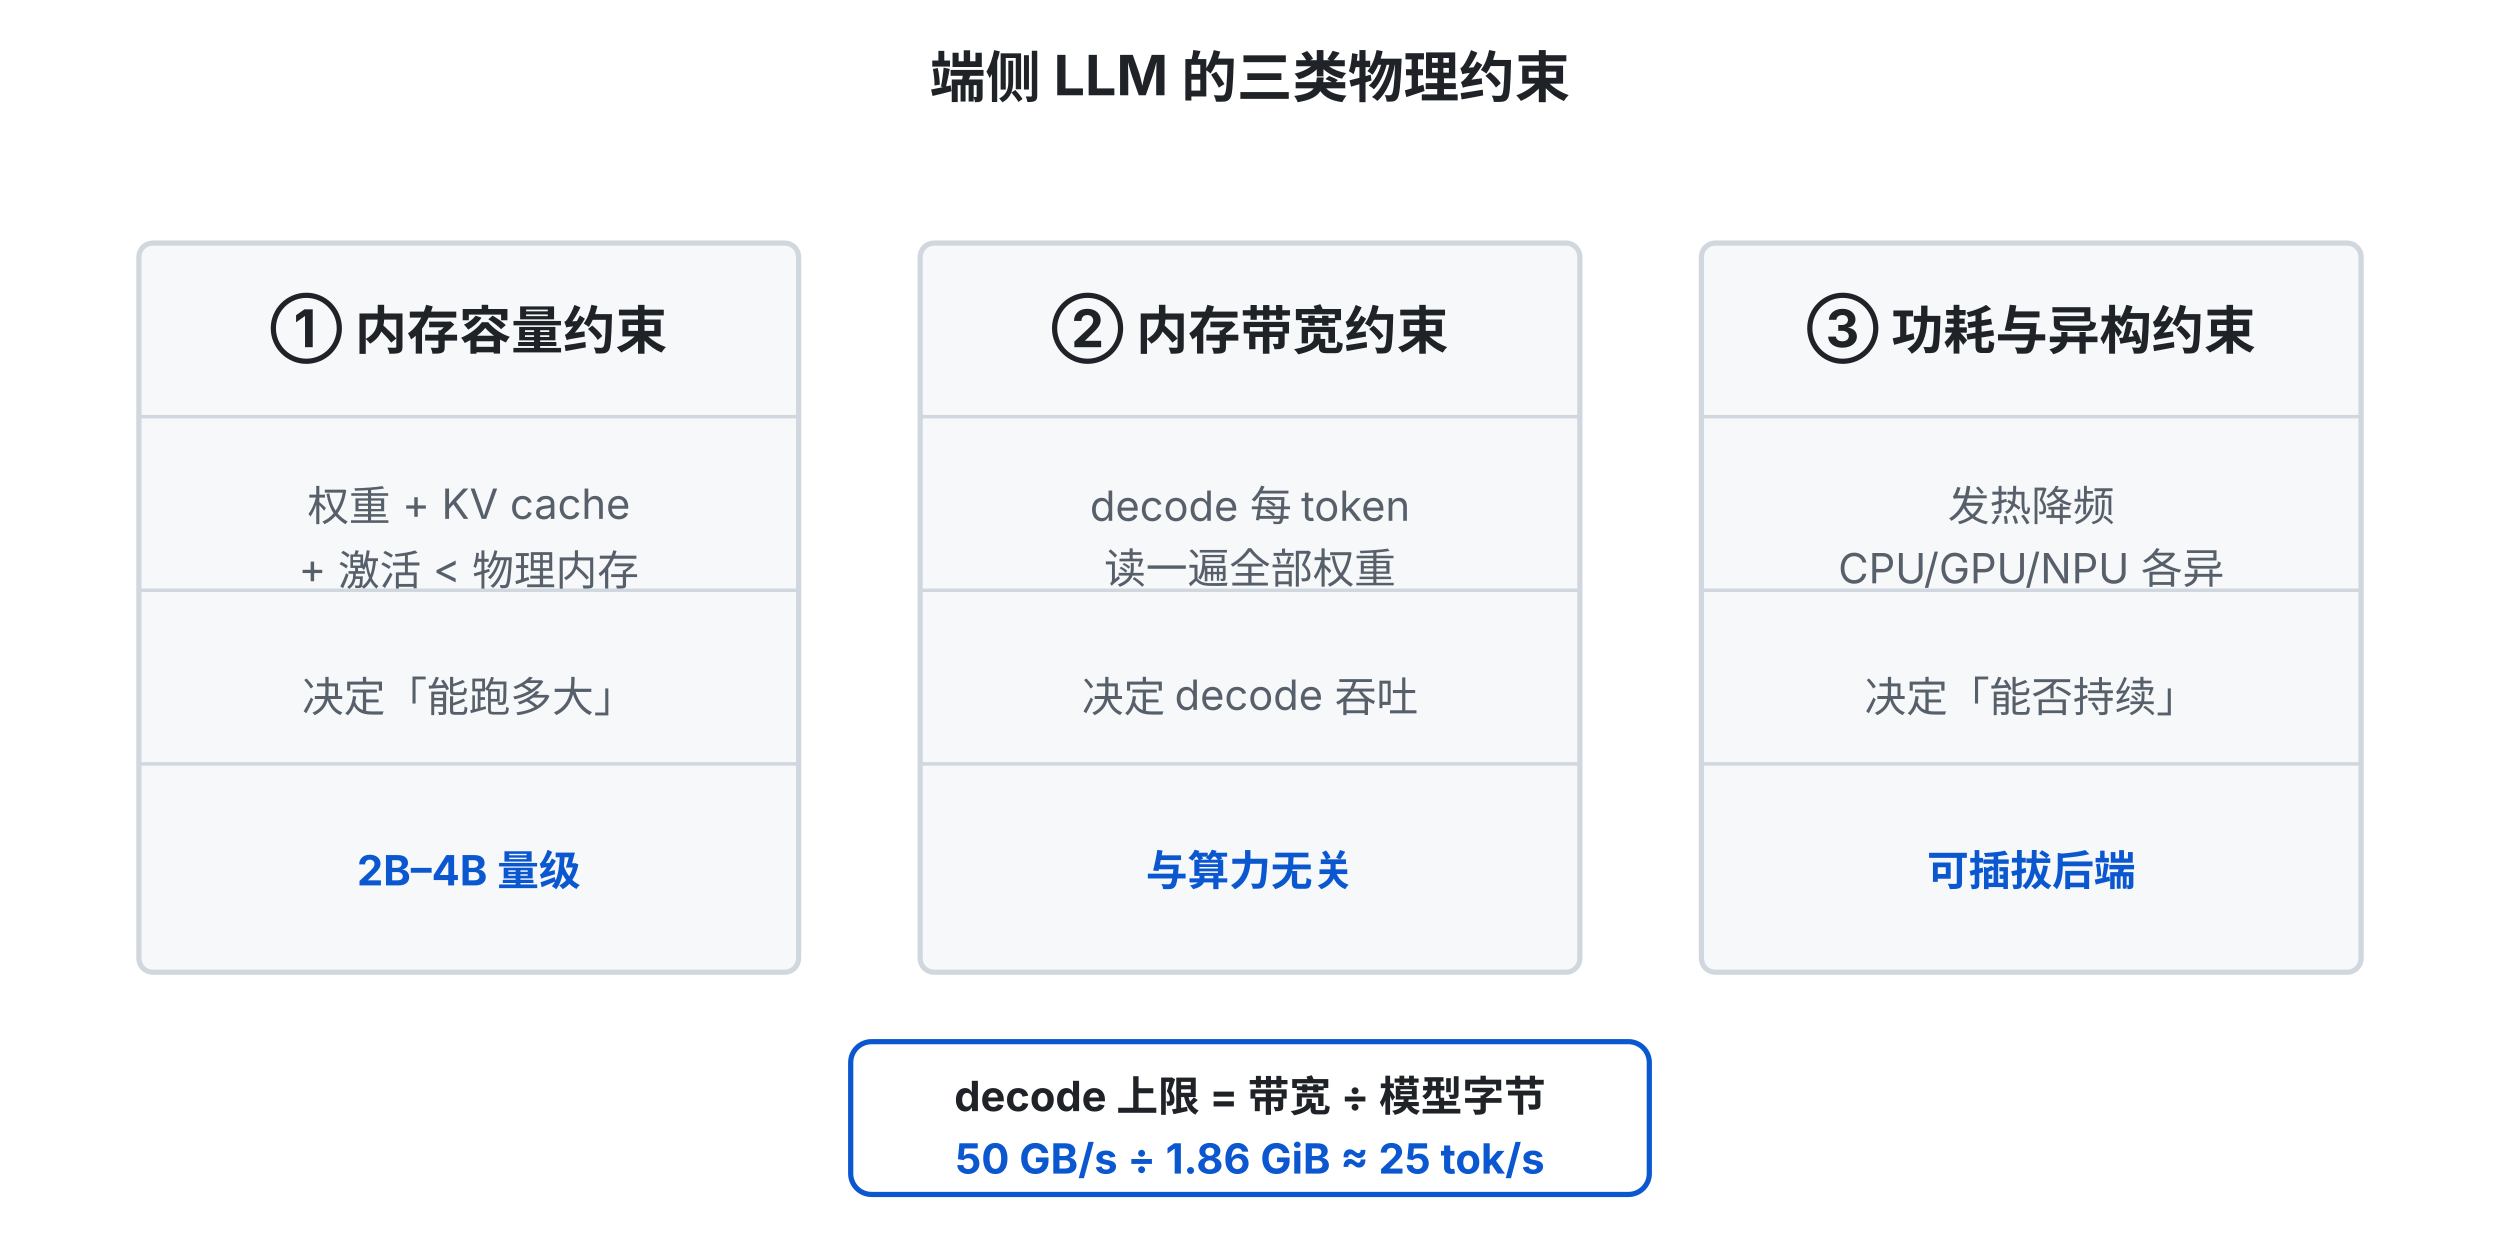
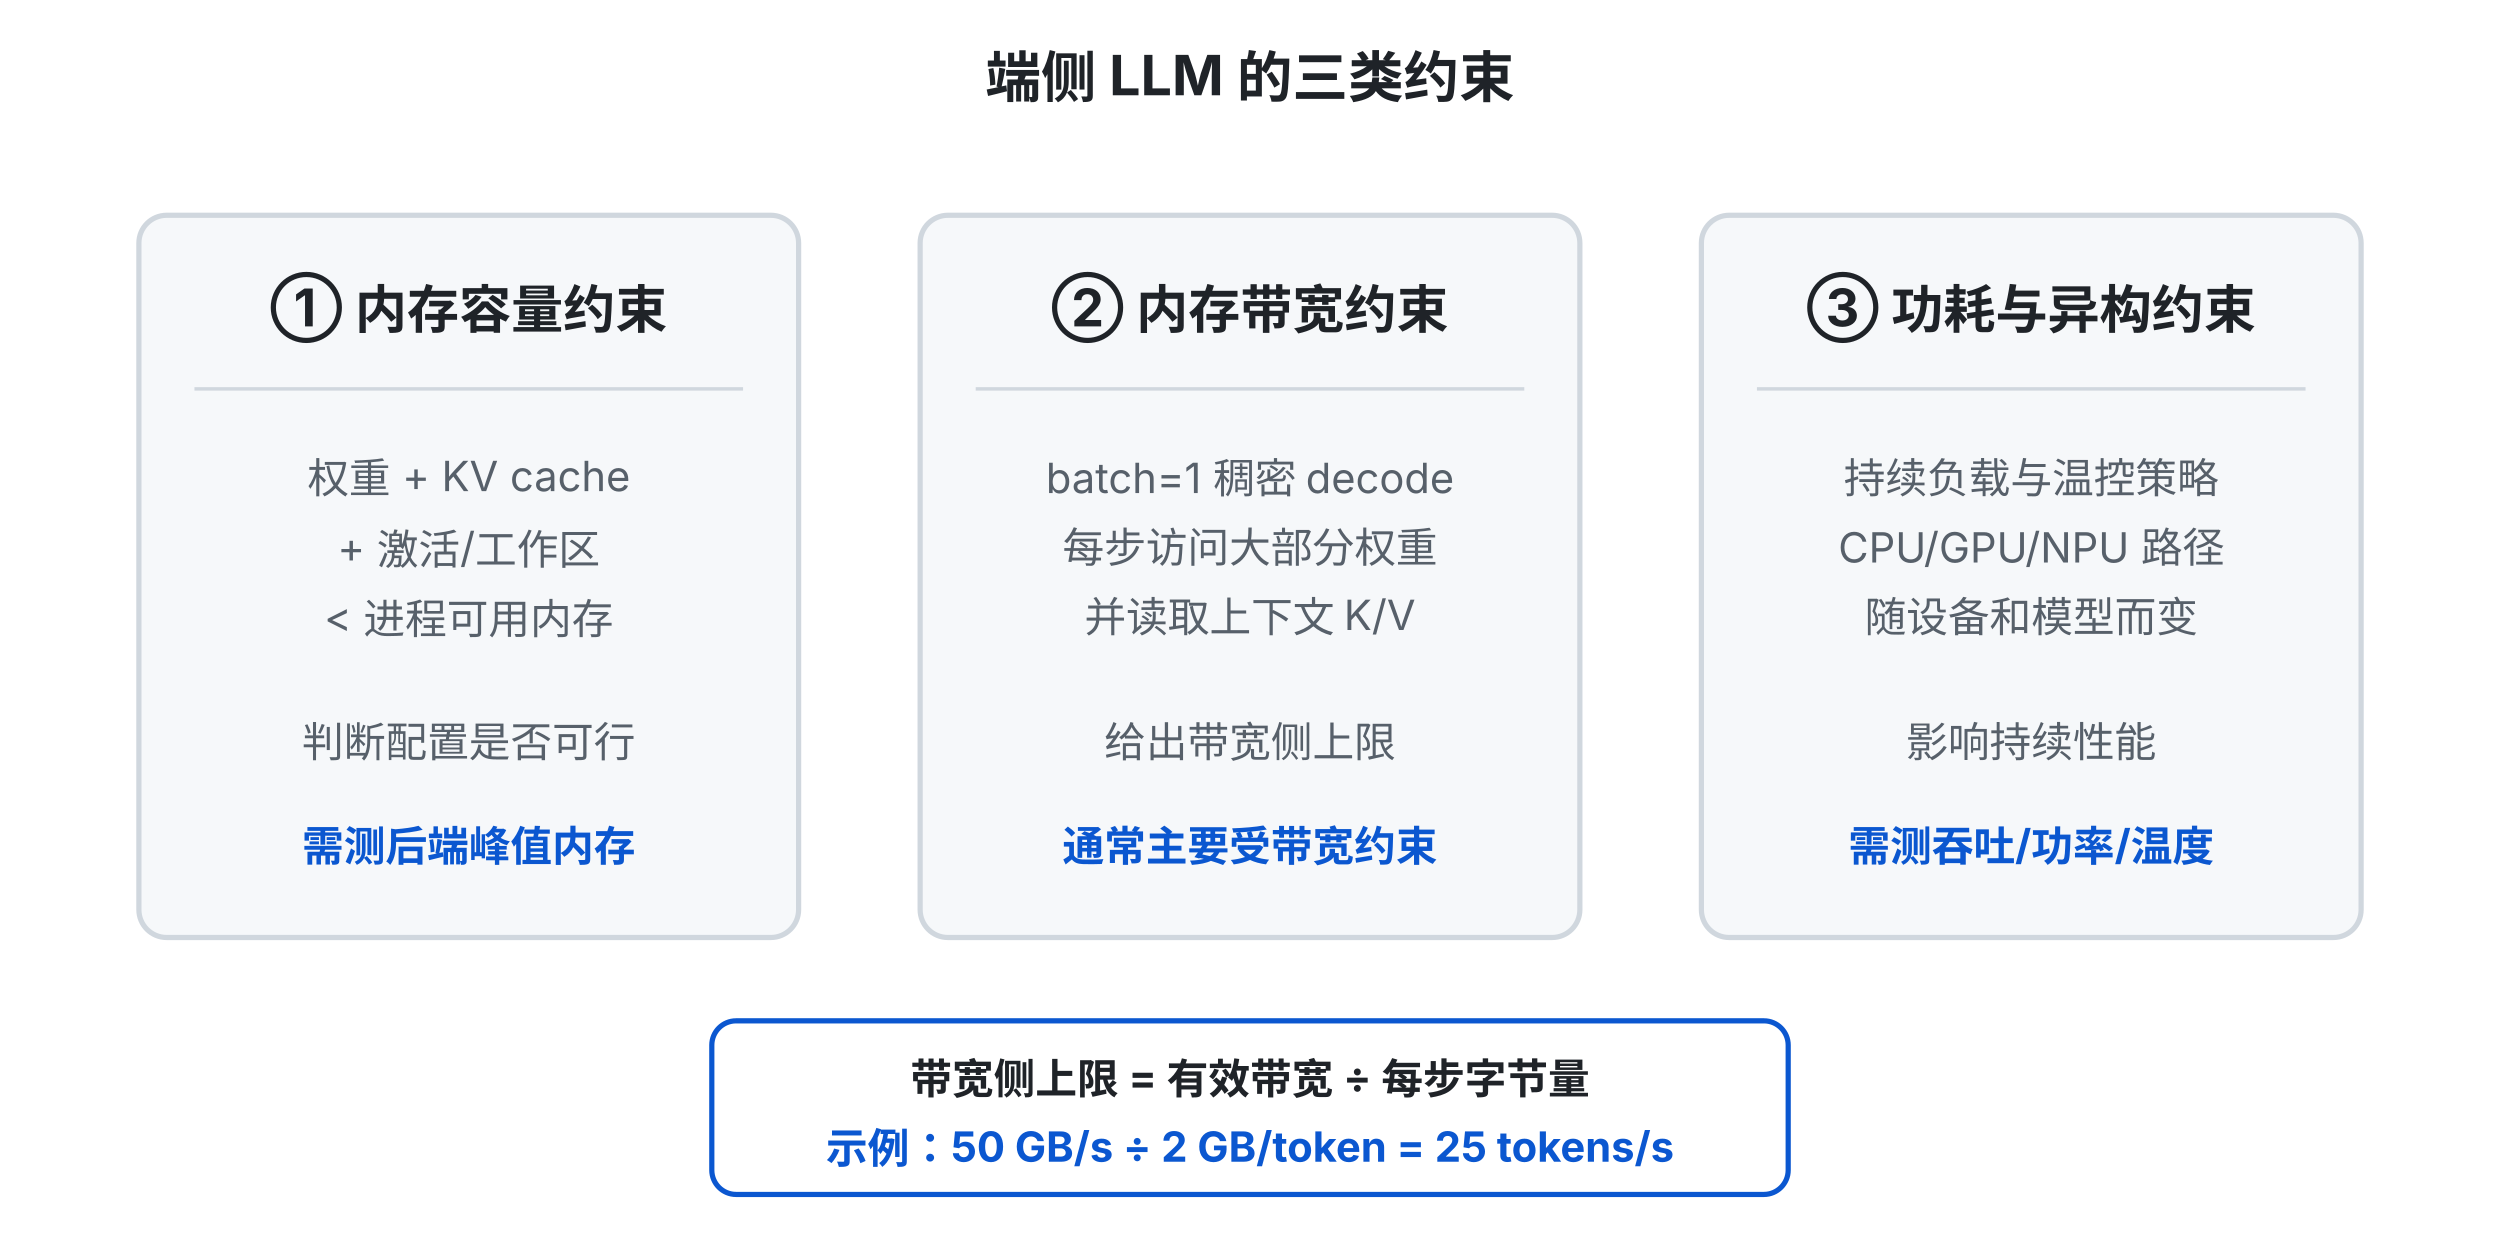
- <svg xmlns="http://www.w3.org/2000/svg" viewBox="0 0 720 360" width="720" height="360" role="img" aria-label="端侧 LLM 的三类物理约束">
-   <style>
-     text { font-family: -apple-system, "PingFang SC", "Microsoft YaHei", sans-serif; }
-     .wall { fill: var(--fig-surface, #f6f8fa); stroke: var(--fig-border, #d0d7de); stroke-width: 1.5; }
-     .brick { stroke: var(--fig-border, #d0d7de); stroke-width: 1; fill: none; }
-     .t   { fill: var(--fig-text, #1f2328); }
-     .ts  { fill: var(--fig-text-soft, #57606a); }
-     .accent { fill: var(--fig-accent, #0b57d0); }
-     .keybox { fill: var(--fig-bg, #fff); stroke: var(--fig-accent, #0b57d0); stroke-width: 1.5; }
-   </style>
-   <text class="t" x="360" y="28" text-anchor="middle" style="font-size:16px;font-weight:700">端侧 LLM 的三类物理约束</text>
+ <svg xmlns="http://www.w3.org/2000/svg" viewBox="0 0 720 360" width="720" height="360" role="img" aria-label="端侧 LLM 的三类约束及带宽侧吞吐示例">
+   <defs>
+     <style>
+       text { font-family: -apple-system, "PingFang SC", "Microsoft YaHei", sans-serif; }
+       .panel { fill: var(--fig-surface, #f6f8fa); stroke: var(--fig-border, #d0d7de); stroke-width: 1.5; }
+       .divider { stroke: var(--fig-border, #d0d7de); stroke-width: 1; }
+       .t { fill: var(--fig-text, #1f2328); }
+       .ts { fill: var(--fig-text-soft, #57606a); }
+       .accent { fill: var(--fig-accent, #0b57d0); }
+       .keybox { fill: var(--fig-bg, #ffffff); stroke: var(--fig-accent, #0b57d0); stroke-width: 1.5; }
+     </style>
+   </defs>
+   <text class="t" x="360" y="28" text-anchor="middle" style="font-size:16px;font-weight:700">端侧 LLM 的三类约束</text>
  <g>
-     <rect class="wall" x="40" y="70" width="190" height="210" rx="4" />
-     <rect class="wall" x="265" y="70" width="190" height="210" rx="4" />
-     <rect class="wall" x="490" y="70" width="190" height="210" rx="4" />
-     <g class="brick">
-       <line x1="40" y1="120" x2="230" y2="120" />
-       <line x1="40" y1="170" x2="230" y2="170" />
-       <line x1="40" y1="220" x2="230" y2="220" />
-       <line x1="265" y1="120" x2="455" y2="120" />
-       <line x1="265" y1="170" x2="455" y2="170" />
-       <line x1="265" y1="220" x2="455" y2="220" />
-       <line x1="490" y1="120" x2="680" y2="120" />
-       <line x1="490" y1="170" x2="680" y2="170" />
-       <line x1="490" y1="220" x2="680" y2="220" />
-     </g>
+     <rect class="panel" x="40" y="62" width="190" height="208" rx="8" />
+     <rect class="panel" x="265" y="62" width="190" height="208" rx="8" />
+     <rect class="panel" x="490" y="62" width="190" height="208" rx="8" />
+     <line class="divider" x1="56" y1="112" x2="214" y2="112" />
+     <line class="divider" x1="281" y1="112" x2="439" y2="112" />
+     <line class="divider" x1="506" y1="112" x2="664" y2="112" />
  </g>
-   <text class="t" x="135" y="100" text-anchor="middle" style="font-size:15px;font-weight:700">① 内存容量约束</text>
-   <text class="ts" x="135" y="150" text-anchor="middle" style="font-size:12px">权重 + KV cache</text>
-   <text class="ts" x="135" y="168" text-anchor="middle" style="font-size:12px">+ 激活 &lt; 物理内存</text>
-   <text class="ts" x="135" y="205" text-anchor="middle" style="font-size:12px">决定「能跑多大」</text>
-   <text class="accent" x="135" y="255" text-anchor="middle" style="font-size:12px;font-weight:700">2B–4B 量级</text>
-   <text class="t" x="360" y="100" text-anchor="middle" style="font-size:15px;font-weight:700">② 内存带宽约束</text>
-   <text class="ts" x="360" y="150" text-anchor="middle" style="font-size:12px">decode 每 token</text>
-   <text class="ts" x="360" y="168" text-anchor="middle" style="font-size:12px">读一遍全部权重</text>
-   <text class="ts" x="360" y="205" text-anchor="middle" style="font-size:12px">决定 decode 吞吐</text>
-   <text class="accent" x="360" y="255" text-anchor="middle" style="font-size:12px;font-weight:700">与算力无关</text>
-   <text class="t" x="585" y="100" text-anchor="middle" style="font-size:15px;font-weight:700">③ 功耗与异构约束</text>
-   <text class="ts" x="585" y="150" text-anchor="middle" style="font-size:12px">发热降频</text>
-   <text class="ts" x="585" y="168" text-anchor="middle" style="font-size:12px">CPU/GPU/NPU 各异</text>
-   <text class="ts" x="585" y="205" text-anchor="middle" style="font-size:12px">决定「能否持续」</text>
-   <text class="accent" x="585" y="255" text-anchor="middle" style="font-size:12px;font-weight:700">可插拔后端</text>
-   <rect class="keybox" x="245" y="300" width="230" height="44" rx="6" />
-   <text class="t" x="360" y="320" text-anchor="middle" style="font-size:12px;font-weight:700">decode 上限 = 带宽 ÷ 模型字节</text>
-   <text class="accent" x="360" y="338" text-anchor="middle" style="font-size:12px;font-weight:700">50 GB/s ÷ 1.86 GiB ≈ 25 tok/s</text>
+   <text class="t" x="135" y="94" text-anchor="middle" style="font-size:15px;font-weight:700">① 内存容量约束</text>
+   <text class="ts" x="135" y="142" text-anchor="middle" style="font-size:12px">权重 + KV cache</text>
+   <text class="ts" x="135" y="162" text-anchor="middle" style="font-size:12px">+ 激活/工作区</text>
+   <text class="ts" x="135" y="182" text-anchor="middle" style="font-size:12px">&lt; 进程可用内存</text>
+   <text class="ts" x="135" y="218" text-anchor="middle" style="font-size:12px">判断配置是否可行</text>
+   <text class="accent" x="135" y="248" text-anchor="middle" style="font-size:12px;font-weight:700">需测后端峰值内存</text>
+   <text class="t" x="360" y="94" text-anchor="middle" style="font-size:15px;font-weight:700">② 内存带宽约束</text>
+   <text class="ts" x="360" y="142" text-anchor="middle" style="font-size:12px">batch=1 稠密 decode</text>
+   <text class="ts" x="360" y="162" text-anchor="middle" style="font-size:12px">每步访问大部分权重</text>
+   <text class="ts" x="360" y="182" text-anchor="middle" style="font-size:12px">并读取上下文 K/V</text>
+   <text class="ts" x="360" y="218" text-anchor="middle" style="font-size:12px">给出带宽侧上限</text>
+   <text class="accent" x="360" y="248" text-anchor="middle" style="font-size:12px;font-weight:700">通常主要受带宽约束</text>
+   <text class="t" x="585" y="94" text-anchor="middle" style="font-size:15px;font-weight:700">③ 功耗与异构约束</text>
+   <text class="ts" x="585" y="142" text-anchor="middle" style="font-size:12px">持续负载与温控策略</text>
+   <text class="ts" x="585" y="162" text-anchor="middle" style="font-size:12px">CPU/GPU/NPU 路径</text>
+   <text class="ts" x="585" y="182" text-anchor="middle" style="font-size:12px">随设备和模型而变</text>
+   <text class="ts" x="585" y="218" text-anchor="middle" style="font-size:12px">影响持续性能</text>
+   <text class="accent" x="585" y="248" text-anchor="middle" style="font-size:12px;font-weight:700">需测吞吐/功率/温度</text>
+   <rect class="keybox" x="205" y="294" width="310" height="50" rx="7" />
+   <text class="t" x="360" y="315" text-anchor="middle" style="font-size:12px;font-weight:700">带宽侧上限 = 有效带宽 ÷ 每步字节量</text>
+   <text class="accent" x="360" y="335" text-anchor="middle" style="font-size:12px;font-weight:700">示例：50 GB/s ÷ 2 GB/token = 25 tokens/s</text>
</svg>
